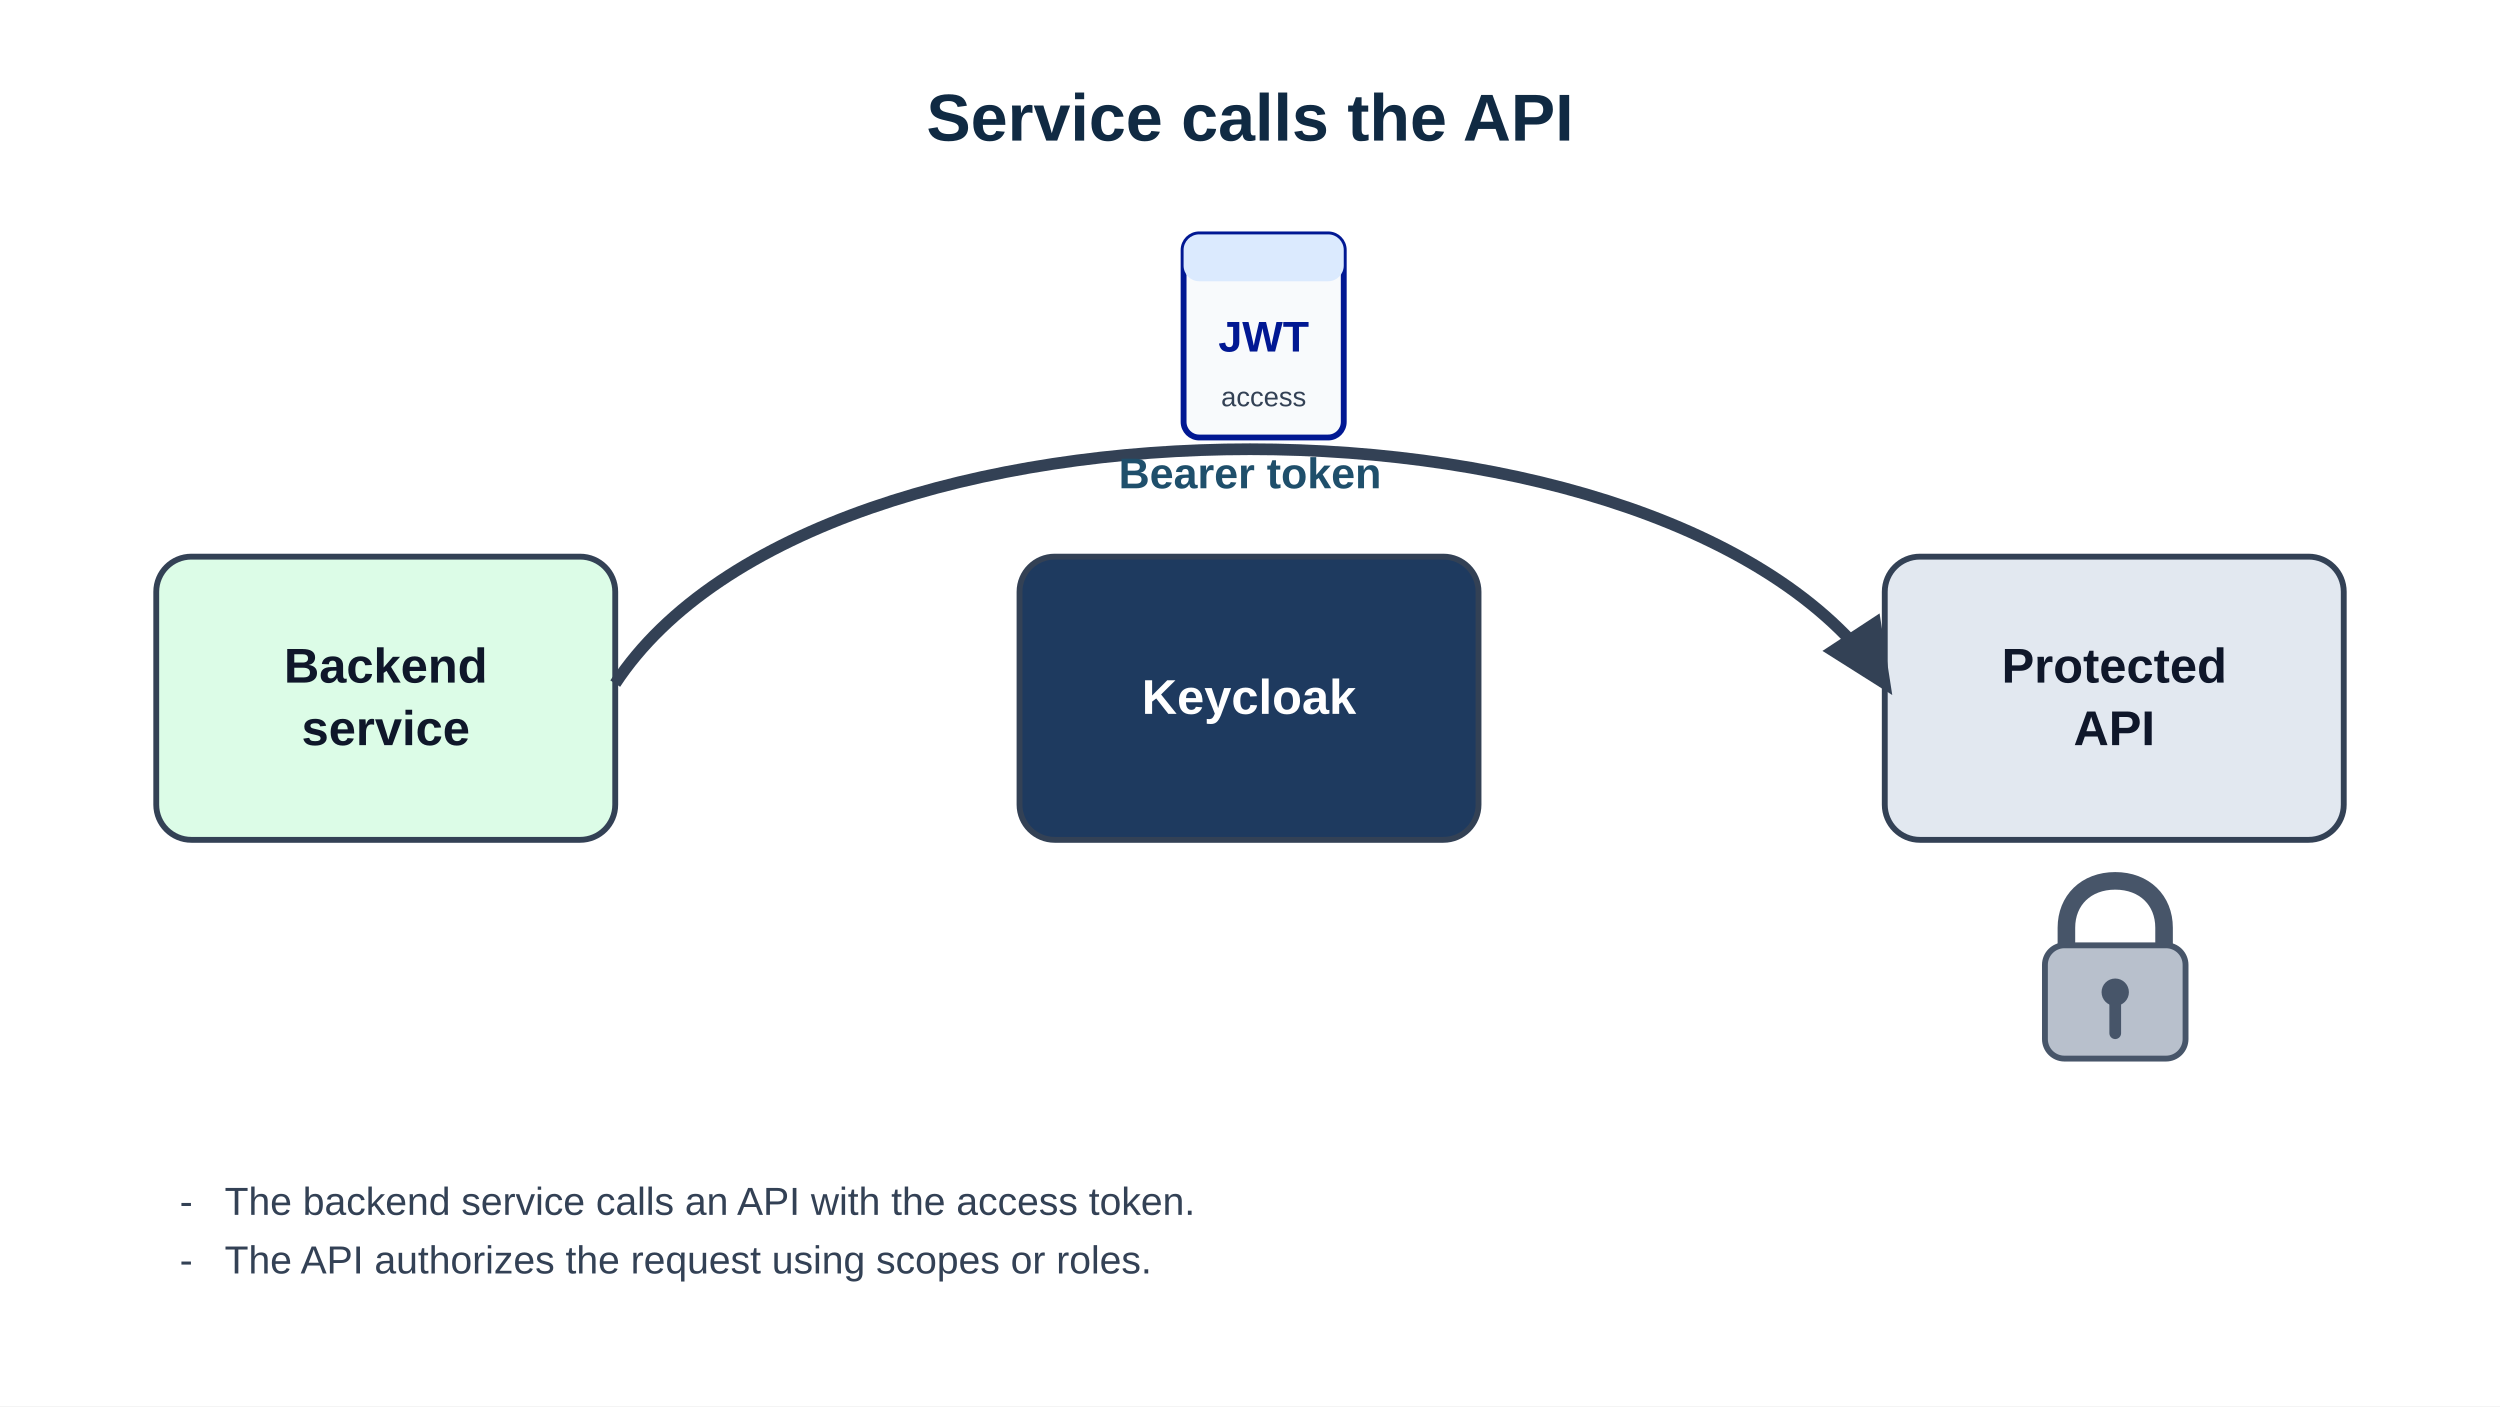
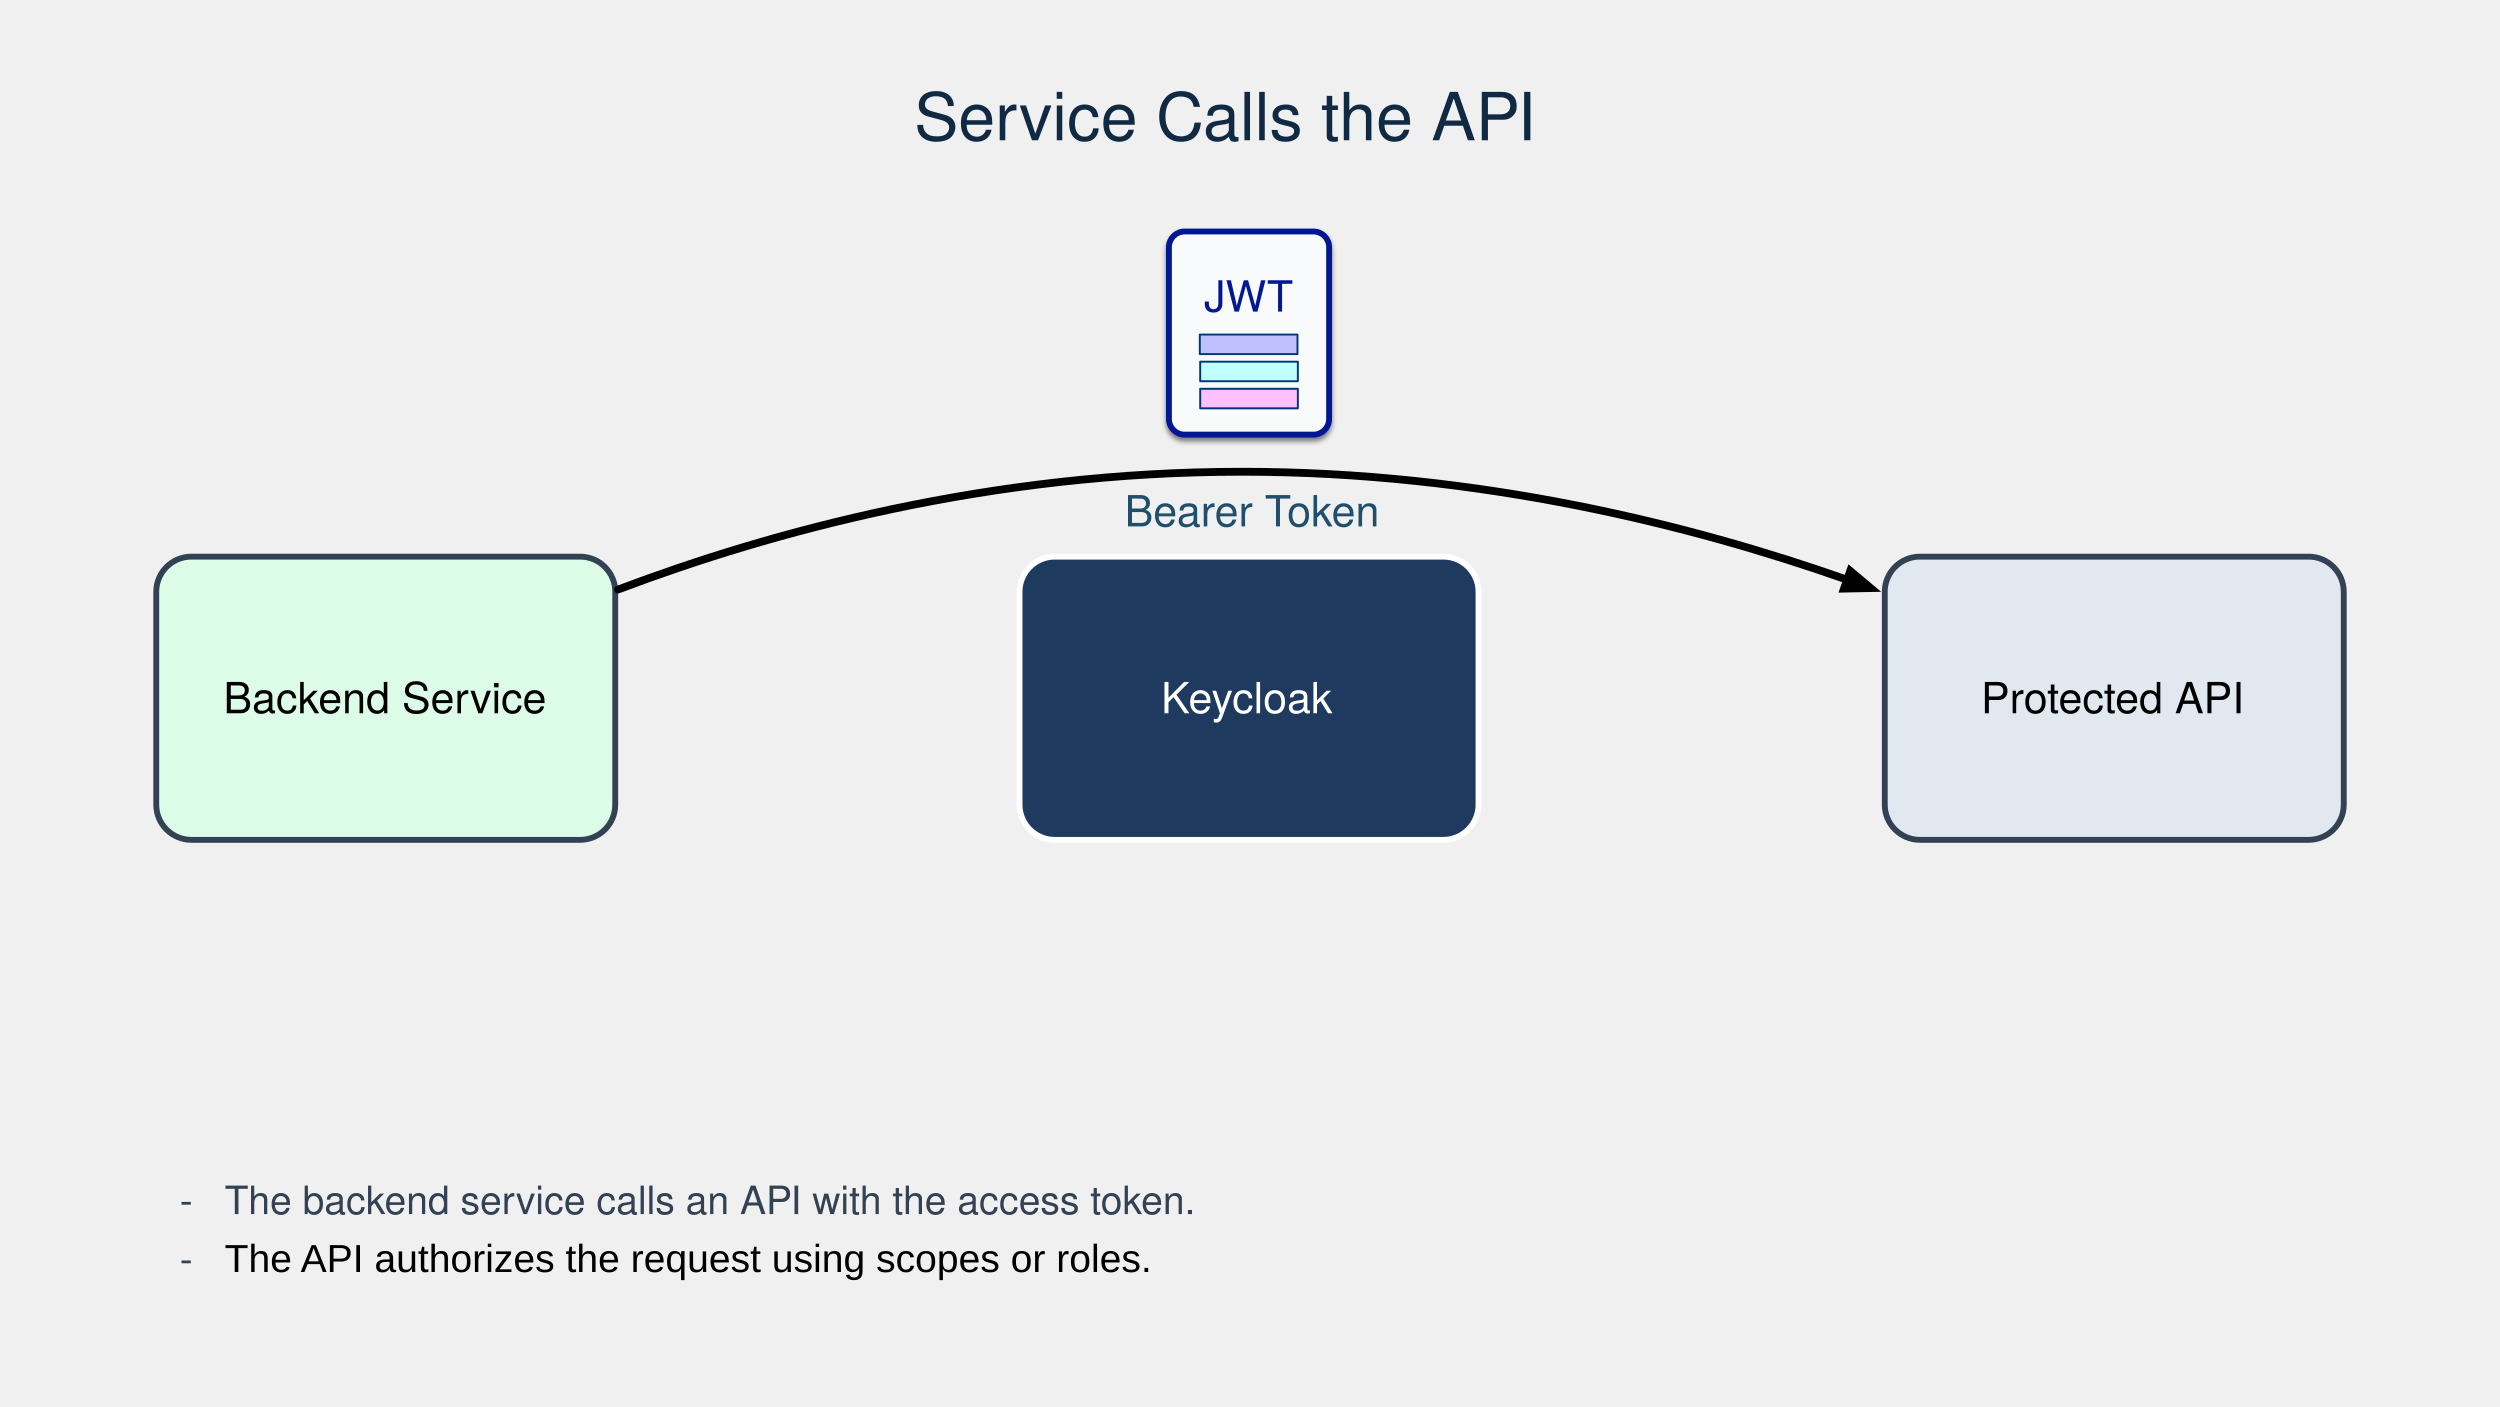
- <svg xmlns="http://www.w3.org/2000/svg" width="1280" height="720" viewBox="0 0 1280 720" role="img" aria-labelledby="title desc">
+ <svg xmlns="http://www.w3.org/2000/svg" version="1.1" viewBox="0 0 1280 720" width="1280" height="720">
  <defs>
-     <style>.bg{fill:#fff}.title{font:700 34px Arial,sans-serif;fill:#102a43}.small{font:20px Arial,sans-serif;fill:#334155}.note{font:700 22px Arial,sans-serif;fill:#1f4f6b}.warn{font:700 24px Arial,sans-serif;fill:#9a3412}.boxText{font:700 25px Arial,sans-serif;fill:#0f172a}.boxTextLight{font:700 25px Arial,sans-serif;fill:#fff}.actor{stroke:#334155;stroke-width:3}.browser{fill:#dbeafe}.app{fill:#5d87a1}.kc{fill:#1e3a5f}.api{fill:#e2e8f0}.service{fill:#dcfce7}.device{fill:#fef3c7}.danger{fill:#fff7ed}.arrow{stroke:#334155;stroke-width:6;fill:none;marker-end:url(#arrow)}.muted{stroke:#94a3b8;stroke-width:5;fill:none;stroke-dasharray:11 8;marker-end:url(#mutedArrow)}.bad{stroke:#b45309;stroke-width:6;fill:none;marker-end:url(#badArrow)}.token{fill:#f8fafc;stroke:#011893;stroke-width:3}.tokenTop{fill:#dbeafe}.refresh{fill:#dcfce7;stroke:#15803d;stroke-width:3}.code{fill:#fef3c7;stroke:#a16207;stroke-width:3}.xml{fill:#fff7ed;stroke:#9a3412;stroke-width:3}.key{fill:#b8c0cc;stroke:#475569;stroke-width:3}.cache{fill:#eef2ff;stroke:#4338ca;stroke-width:3}.lock{fill:#b8c0cc;stroke:#475569;stroke-width:3}.session{fill:#ecfccb;stroke:#4d7c0f;stroke-width:3}</style>
-     <marker id="arrow" viewBox="0 0 12 12" refX="9" refY="6" markerWidth="7" markerHeight="7" orient="auto-start-reverse">
-       <path d="M0 1L11 6L0 11Z" fill="#334155" />
-     </marker>
-     <marker id="mutedArrow" viewBox="0 0 12 12" refX="9" refY="6" markerWidth="7" markerHeight="7" orient="auto-start-reverse">
-       <path d="M0 1L11 6L0 11Z" fill="#94a3b8" />
-     </marker>
-     <marker id="badArrow" viewBox="0 0 12 12" refX="9" refY="6" markerWidth="7" markerHeight="7" orient="auto-start-reverse">
-       <path d="M0 1L11 6L0 11Z" fill="#b45309" />
+     <filter id="Shadow" filterUnits="userSpaceOnUse" x="-128" y="-72">
+       <feGaussianBlur in="SourceAlpha" result="blur" stdDeviation="1.308" />
+       <feOffset in="blur" result="offset" dx="0" dy="2" />
+       <feFlood flood-color="black" flood-opacity=".5" result="flood" />
+       <feComposite in="flood" in2="offset" operator="in" result="color" />
+       <feMerge>
+         <feMergeNode in="color" />
+         <feMergeNode in="SourceGraphic" />
+       </feMerge>
+     </filter>
+     <marker orient="auto" overflow="visible" markerUnits="strokeWidth" id="FilledArrow_Marker" stroke-linejoin="miter" stroke-miterlimit="10" viewBox="-1 -3 6 6" markerWidth="6" markerHeight="6" color="black">
+       <g>
+         <path d="M 3.2 0 L 0 -1.2 L 0 1.2 Z" fill="currentColor" stroke="currentColor" stroke-width="1" />
+       </g>
    </marker>
  </defs>
-   <rect width="1280" height="720" class="bg" />
-   <text x="640" y="72" text-anchor="middle" class="title">Service calls the API</text>
-   <rect x="80" y="285" width="235" height="145" rx="18" class="actor service" />
-   <text x="197.5" y="349.5" text-anchor="middle" class="boxText">Backend</text>
-   <text x="197.5" y="381.5" text-anchor="middle" class="boxText">service</text>
-   <rect x="522" y="285" width="235" height="145" rx="18" class="actor kc" />
-   <text x="639.5" y="365.5" text-anchor="middle" class="boxTextLight">Keycloak</text>
-   <rect x="965" y="285" width="235" height="145" rx="18" class="actor api" />
-   <text x="1082.5" y="349.5" text-anchor="middle" class="boxText">Protected</text>
-   <text x="1082.5" y="381.5" text-anchor="middle" class="boxText">API</text>
-   <path d="M315 350 C420 190 860 190 965 350" class="arrow" />
-   <text x="640.0" y="250" text-anchor="middle" class="note">Bearer token</text>
-   <g transform="translate(606 120)">
-     <rect width="82" height="104" rx="8" class="token" />
-     <rect width="82" height="24" rx="8" class="tokenTop" />
-     <text x="41" y="60" text-anchor="middle" font-family="Arial,sans-serif" font-size="22" font-weight="700" fill="#011893">JWT</text>
-     <text x="41" y="88" text-anchor="middle" font-family="Arial,sans-serif" font-size="14" fill="#334155">access</text>
+   <g id="04-api-called" fill-opacity="1" stroke="none" fill="none" stroke-opacity="1" stroke-dasharray="none">
+     <g id="04-api-called_Layer_1">
+       <g id="Graphic_21">
+         <text transform="translate(468.0327 38.81934)" fill="#102a43">
+           <tspan font-family="Helvetica" font-size="34" fill="#102a43" x="0" y="33" xml:space="preserve">Service Calls the API</tspan>
+         </text>
+       </g>
+       <g id="Graphic_20">
+         <path d="M 98 285 L 297 285 C 306.941 285 315 293.059 315 303 L 315 412 C 315 421.941 306.941 430 297 430 L 98 430 C 88.059 430 80 421.941 80 412 L 80 303 C 80 293.059 88.059 285 98 285 Z" fill="#dcfce7" />
+         <path d="M 98 285 L 297 285 C 306.941 285 315 293.059 315 303 L 315 412 C 315 421.941 306.941 430 297 430 L 98 430 C 88.059 430 80 421.941 80 412 L 80 303 C 80 293.059 88.059 285 98 285 Z" stroke="#334155" stroke-linecap="butt" stroke-linejoin="round" stroke-width="3" />
+         <text transform="translate(85 344.192)" fill="black">
+           <tspan font-family="Helvetica Neue" font-size="22" fill="black" x="29.384" y="21" xml:space="preserve">Backend Service</tspan>
+         </text>
+       </g>
+       <g id="Graphic_17">
+         <path d="M 540 285 L 739 285 C 748.941 285 757 293.059 757 303 L 757 412 C 757 421.941 748.941 430 739 430 L 540 430 C 530.059 430 522 421.941 522 412 L 522 303 C 522 293.059 530.059 285 540 285 Z" fill="#1e3a5f" />
+         <path d="M 540 285 L 739 285 C 748.941 285 757 293.059 757 303 L 757 412 C 757 421.941 748.941 430 739 430 L 540 430 C 530.059 430 522 421.941 522 412 L 522 303 C 522 293.059 530.059 285 540 285 Z" stroke="white" stroke-linecap="butt" stroke-linejoin="round" stroke-width="3" />
+         <text transform="translate(527 344.192)" fill="white">
+           <tspan font-family="Helvetica Neue" font-size="22" fill="white" x="67.477" y="21" xml:space="preserve">Keycloak</tspan>
+         </text>
+       </g>
+       <g id="Graphic_15">
+         <path d="M 983 285 L 1182 285 C 1191.941 285 1200 293.059 1200 303 L 1200 412 C 1200 421.941 1191.941 430 1182 430 L 983 430 C 973.059 430 965 421.941 965 412 L 965 303 C 965 293.059 973.059 285 983 285 Z" fill="#e2e8f0" />
+         <path d="M 983 285 L 1182 285 C 1191.941 285 1200 293.059 1200 303 L 1200 412 C 1200 421.941 1191.941 430 1182 430 L 983 430 C 973.059 430 965 421.941 965 412 L 965 303 C 965 293.059 973.059 285 983 285 Z" stroke="#334155" stroke-linecap="butt" stroke-linejoin="round" stroke-width="3" />
+         <text transform="translate(970 344.192)" fill="black">
+           <tspan font-family="Helvetica Neue" font-size="22" fill="black" x="44.256" y="21" xml:space="preserve">Protected API</tspan>
+         </text>
+       </g>
+       <g id="Graphic_11">
+         <text transform="translate(575.7993 248.5105)" fill="#1f4f6b">
+           <tspan font-family="Helvetica" font-size="22" fill="#1f4f6b" x="0" y="21" xml:space="preserve">Bearer Token</tspan>
+         </text>
+       </g>
+       <g id="Graphic_5">
+         <text transform="translate(92 602.5996)" fill="#334155">
+           <tspan font-family="Helvetica" font-size="20" fill="#334155" x="0" y="19" xml:space="preserve">-</tspan>
+         </text>
+       </g>
+       <g id="Graphic_4">
+         <text transform="translate(115 602.5996)" fill="#334155">
+           <tspan font-family="Helvetica" font-size="20" fill="#334155" x="0" y="19" xml:space="preserve">The backend service calls an API with the access token.</tspan>
+         </text>
+       </g>
+       <g id="Graphic_3">
+         <text transform="translate(92 632.5996)" fill="#334155">
+           <tspan font-family="Helvetica" font-size="20" fill="#334155" x="0" y="19" xml:space="preserve">-</tspan>
+         </text>
+       </g>
+       <g id="Graphic_2">
+         <text transform="translate(115 633.2725)" fill="black">
+           <tspan font-family="Arial" font-size="20" fill="black" x="0" y="18" xml:space="preserve">The API authorizes the request using scopes or roles.</tspan>
+         </text>
+       </g>
+       <g id="Group_35">
+         <g id="Group_6">
+           <g id="Graphic_10" filter="url(#Shadow)">
+             <path d="M 606.5 118.527 L 672.5 118.527 C 676.918 118.527 680.5 122.109 680.5 126.527 L 680.5 214.527 C 680.5 218.945 676.918 222.527 672.5 222.527 L 606.5 222.527 C 602.082 222.527 598.5 218.945 598.5 214.527 L 598.5 126.527 C 598.5 122.109 602.082 118.527 606.5 118.527 Z" fill="#f8fafc" />
+             <path d="M 606.5 118.527 L 672.5 118.527 C 676.918 118.527 680.5 122.109 680.5 126.527 L 680.5 214.527 C 680.5 218.945 676.918 222.527 672.5 222.527 L 606.5 222.527 C 602.082 222.527 598.5 218.945 598.5 214.527 L 598.5 126.527 C 598.5 122.109 602.082 118.527 606.5 118.527 Z" stroke="#011893" stroke-linecap="butt" stroke-linejoin="round" stroke-width="3" />
+           </g>
+           <g id="Graphic_8">
+             <text transform="translate(616.4692 138.5323)" fill="#011893">
+               <tspan font-family="Helvetica" font-size="22" fill="#011893" x="0" y="21" xml:space="preserve">JWT</tspan>
+             </text>
+           </g>
+         </g>
+         <g id="Graphic_29">
+           <rect x="614.299" y="171.31" width="50" height="10" fill="#c0c0ff" />
+           <rect x="614.299" y="171.31" width="50" height="10" stroke="#003776" stroke-linecap="round" stroke-linejoin="round" stroke-width="1" />
+         </g>
+         <g id="Graphic_33">
+           <rect x="614.5" y="185.188" width="50" height="10" fill="#c0ffff" />
+           <rect x="614.5" y="185.188" width="50" height="10" stroke="#003776" stroke-linecap="round" stroke-linejoin="round" stroke-width="1" />
+         </g>
+         <g id="Graphic_34">
+           <rect x="614.5" y="199.065" width="50" height="10" fill="#ffc0ff" />
+           <rect x="614.5" y="199.065" width="50" height="10" stroke="#003776" stroke-linecap="round" stroke-linejoin="round" stroke-width="1" />
+         </g>
+       </g>
+       <g id="Line_38">
+         <path d="M 316.466 301.843 C 395.089 272.096 507.192 241.531 635.91 241.531 C 757.418 241.531 866.042 268.768 945.731 296.842" marker-end="url(#FilledArrow_Marker)" stroke="black" stroke-linecap="round" stroke-linejoin="round" stroke-width="4" />
+       </g>
+     </g>
  </g>
-   <g transform="translate(1035 445)">
-     <path d="M23 42V30c0-14 10-24 25-24s25 10 25 24v12" fill="none" stroke="#475569" stroke-width="9" stroke-linecap="round" />
-     <rect x="12" y="39" width="72" height="58" rx="10" class="lock" />
-     <circle cx="48" cy="63" r="7" fill="#475569" />
-     <path d="M48 69v15" stroke="#475569" stroke-width="6" stroke-linecap="round" />
-   </g>
-   <text x="92" y="622" class="small">-</text>
-   <text x="115" y="622" class="small">The backend service calls an API with the access token.</text>
-   <text x="92" y="652" class="small">-</text>
-   <text x="115" y="652" class="small">The API authorizes the request using scopes or roles.</text>
</svg>
